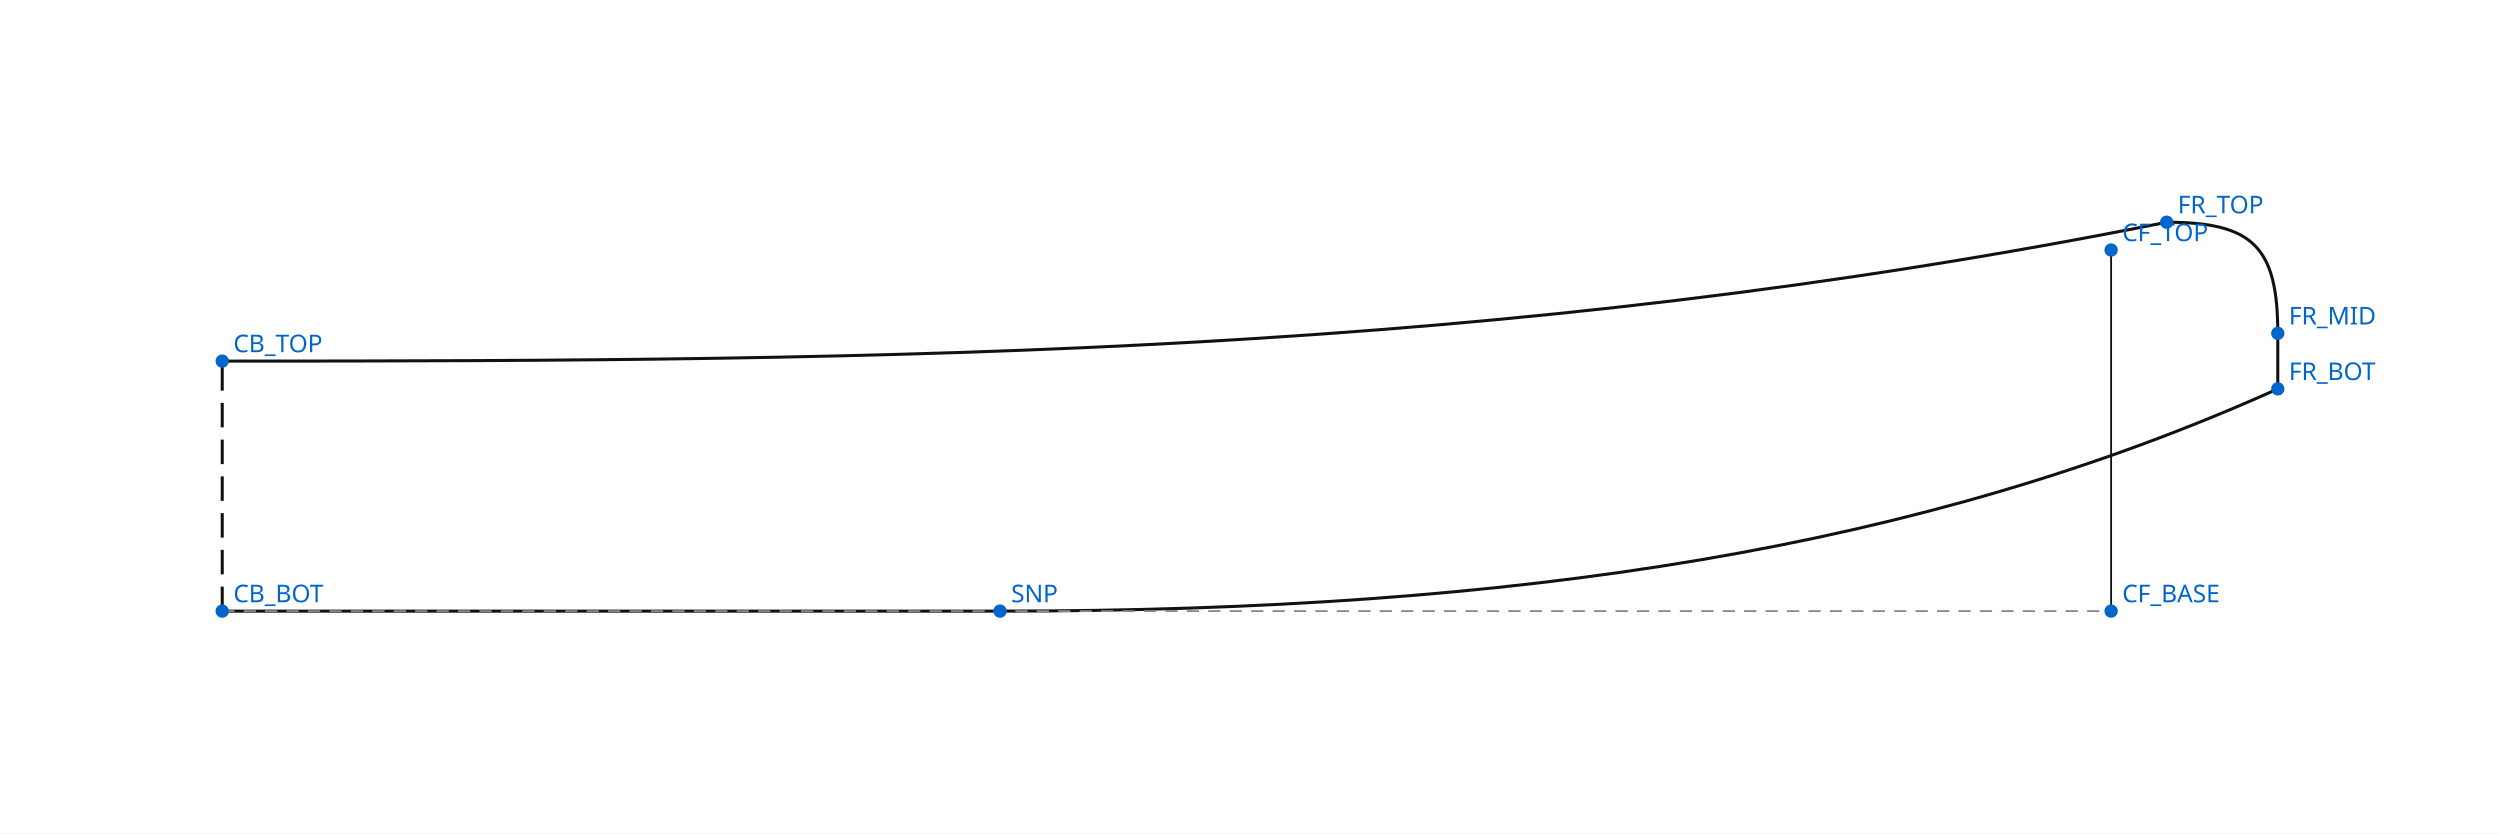
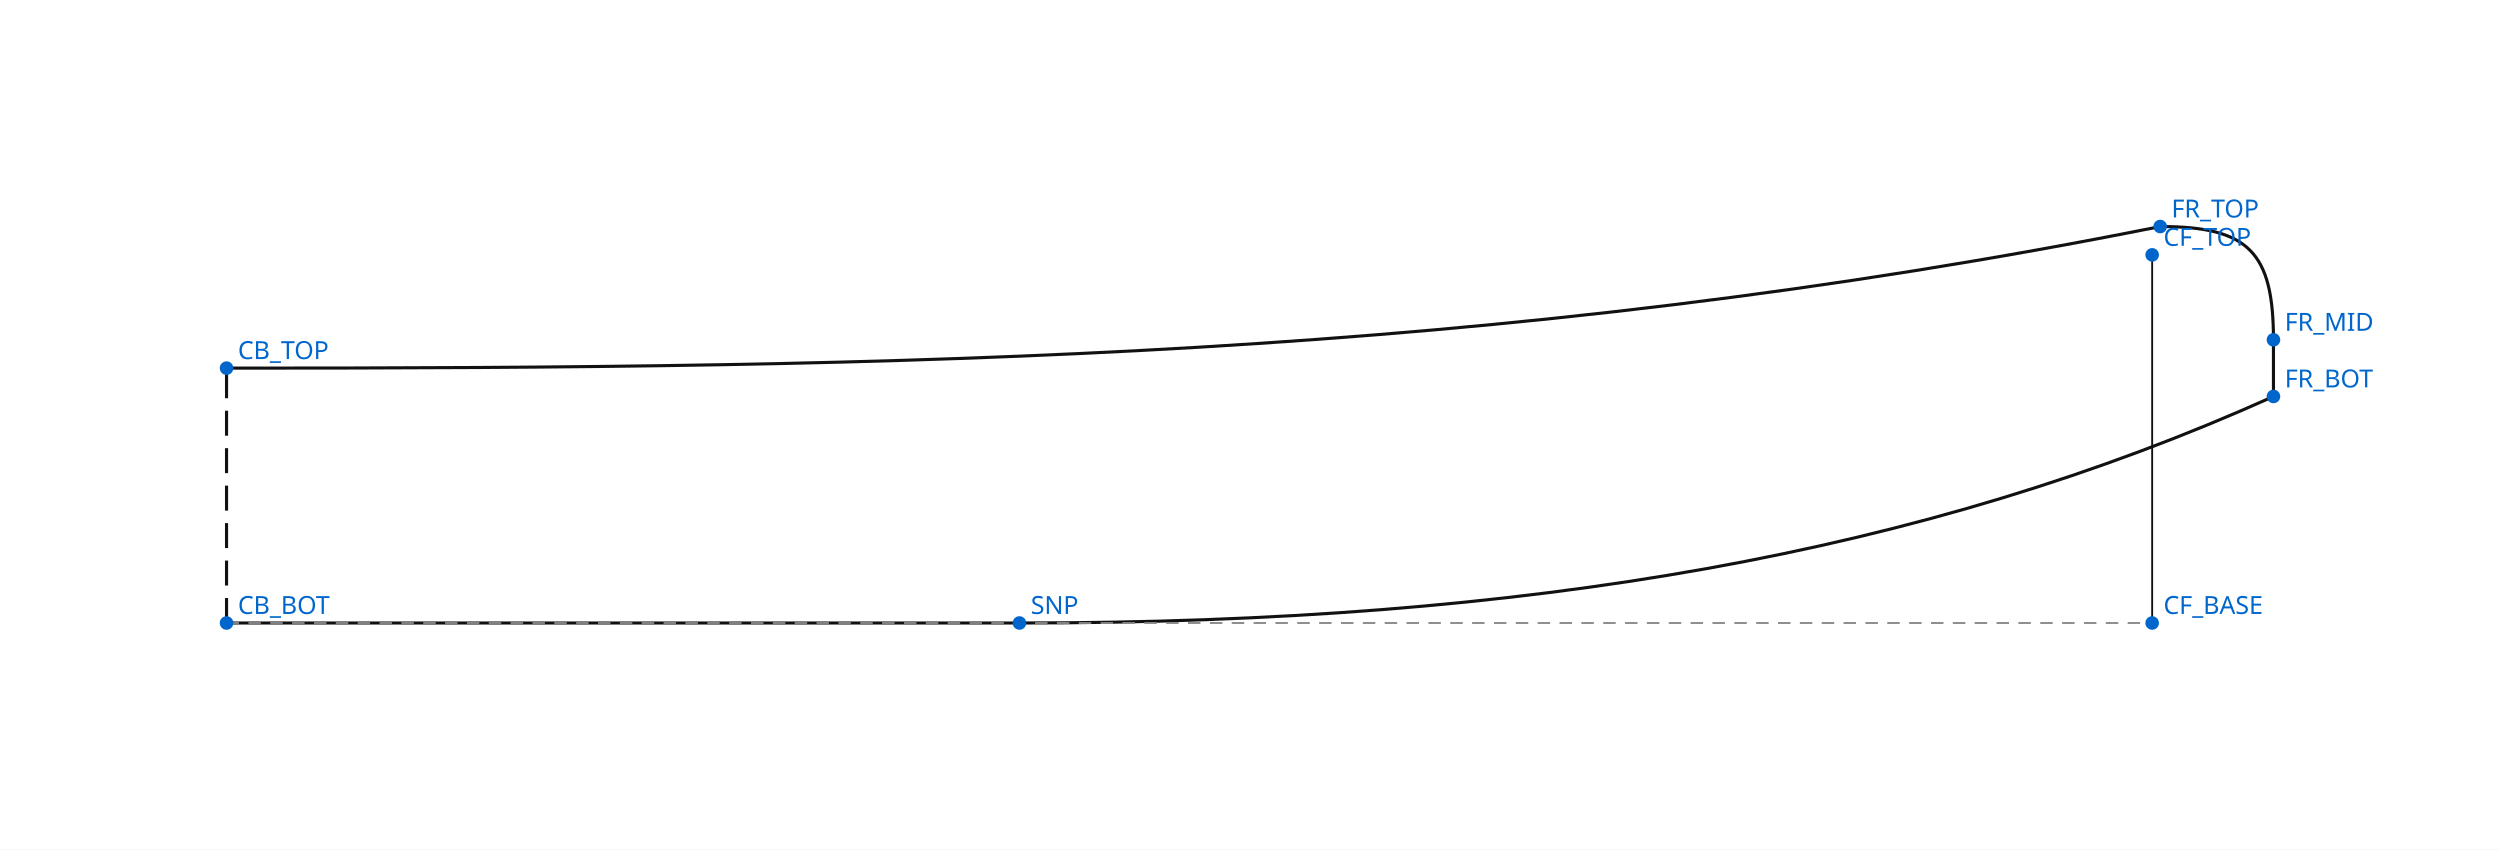
- <svg xmlns="http://www.w3.org/2000/svg" width="285.75mm" height="95.25mm" viewBox="0 0 285.75 95.25">
+ <svg xmlns="http://www.w3.org/2000/svg" width="280.299mm" height="95.25mm" viewBox="0 0 280.299 95.25">
  <rect width="100%" height="100%" fill="white" />
  <g id="outline" fill="none" stroke="#111" stroke-width="0.35">
-     <path d="M25.4 69.85C54.737 69.85 84.963 69.85 114.3 69.85C173.597 69.85 219.794 62.7 260.35 44.45" />
-     <path d="M260.35 44.45C260.35 42.354 260.35 40.195 260.35 38.1C260.35 28.222 257.528 25.4 247.65 25.4" />
-     <path d="M247.65 25.4C171.179 40.694 103.386 41.275 25.4 41.275" />
+     <path d="M25.4 69.85C54.737 69.85 84.963 69.85 114.3 69.85C171.45 69.85 215.812 62.039 254.899 44.45" />
+     <path d="M254.899 44.45C254.899 42.354 254.899 40.195 254.899 38.1C254.899 28.222 252.077 25.4 242.199 25.4" />
+     <path d="M242.199 25.4C167.594 40.321 101.483 41.275 25.4 41.275" />
  </g>
  <g id="construction" fill="none" stroke="#888" stroke-width="0.21" stroke-dasharray="1.4,1.05">
    <path d="M25.4 69.85L241.3 69.85" />
  </g>
  <g id="mark" fill="none" stroke="#111" stroke-width="0.21">
    <path d="M241.3 69.85L241.3 28.575" />
  </g>
  <g id="fold" fill="none" stroke="#111" stroke-width="0.35" stroke-dasharray="2.8,1.4">
    <path d="M25.4 69.85L25.4 41.275" />
  </g>
  <g id="points" font-size="2.794" font-family="sans-serif" fill="#06c">
    <circle cx="25.4" cy="69.85" r="0.762" fill="#06c" />
    <text x="26.67" y="68.834">CB_BOT</text>
    <circle cx="25.4" cy="41.275" r="0.762" fill="#06c" />
    <text x="26.67" y="40.259">CB_TOP</text>
    <circle cx="114.3" cy="69.85" r="0.762" fill="#06c" />
    <text x="115.57" y="68.834">SNP</text>
    <circle cx="241.3" cy="69.85" r="0.762" fill="#06c" />
    <text x="242.57" y="68.834">CF_BASE</text>
-     <circle cx="260.35" cy="44.45" r="0.762" fill="#06c" />
-     <text x="261.62" y="43.434">FR_BOT</text>
-     <circle cx="247.65" cy="25.4" r="0.762" fill="#06c" />
-     <text x="248.92" y="24.384">FR_TOP</text>
-     <circle cx="260.35" cy="38.1" r="0.762" fill="#06c" />
-     <text x="261.62" y="37.084">FR_MID</text>
+     <circle cx="254.899" cy="44.45" r="0.762" fill="#06c" />
+     <text x="256.169" y="43.434">FR_BOT</text>
+     <circle cx="242.199" cy="25.4" r="0.762" fill="#06c" />
+     <text x="243.469" y="24.384">FR_TOP</text>
+     <circle cx="254.899" cy="38.1" r="0.762" fill="#06c" />
+     <text x="256.169" y="37.084">FR_MID</text>
    <circle cx="241.3" cy="28.575" r="0.762" fill="#06c" />
    <text x="242.57" y="27.559">CF_TOP</text>
  </g>
</svg>
